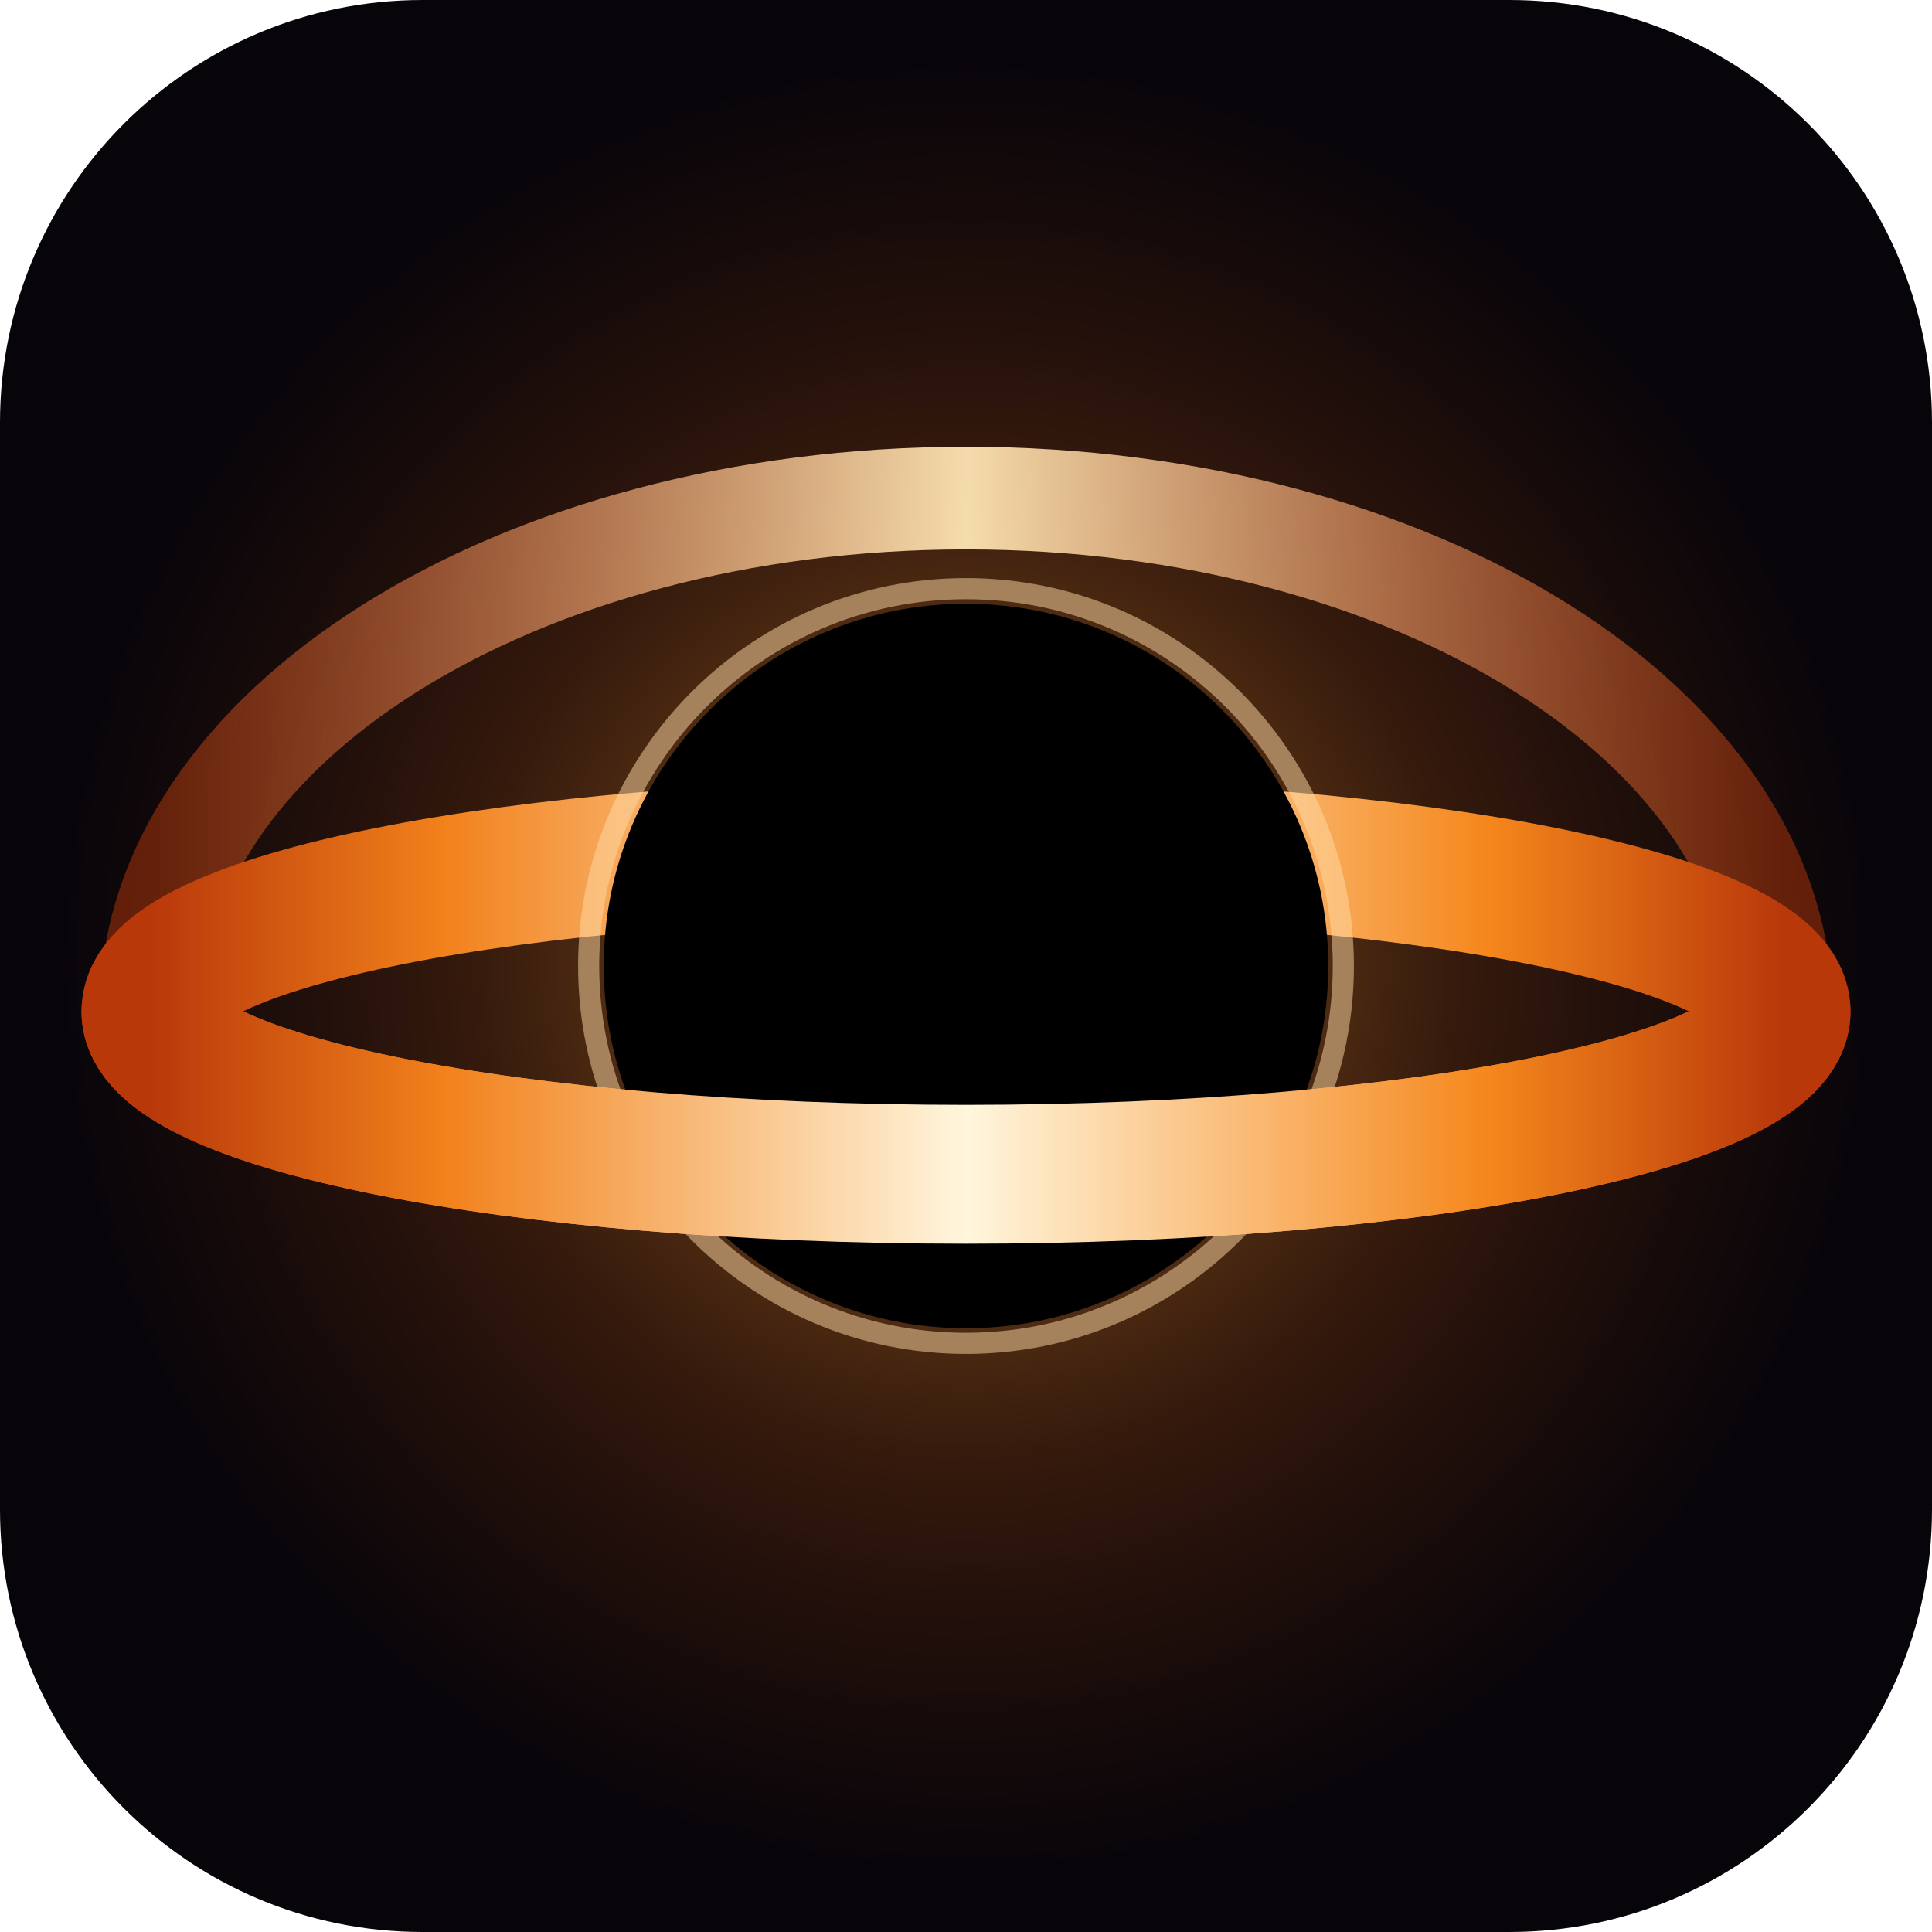
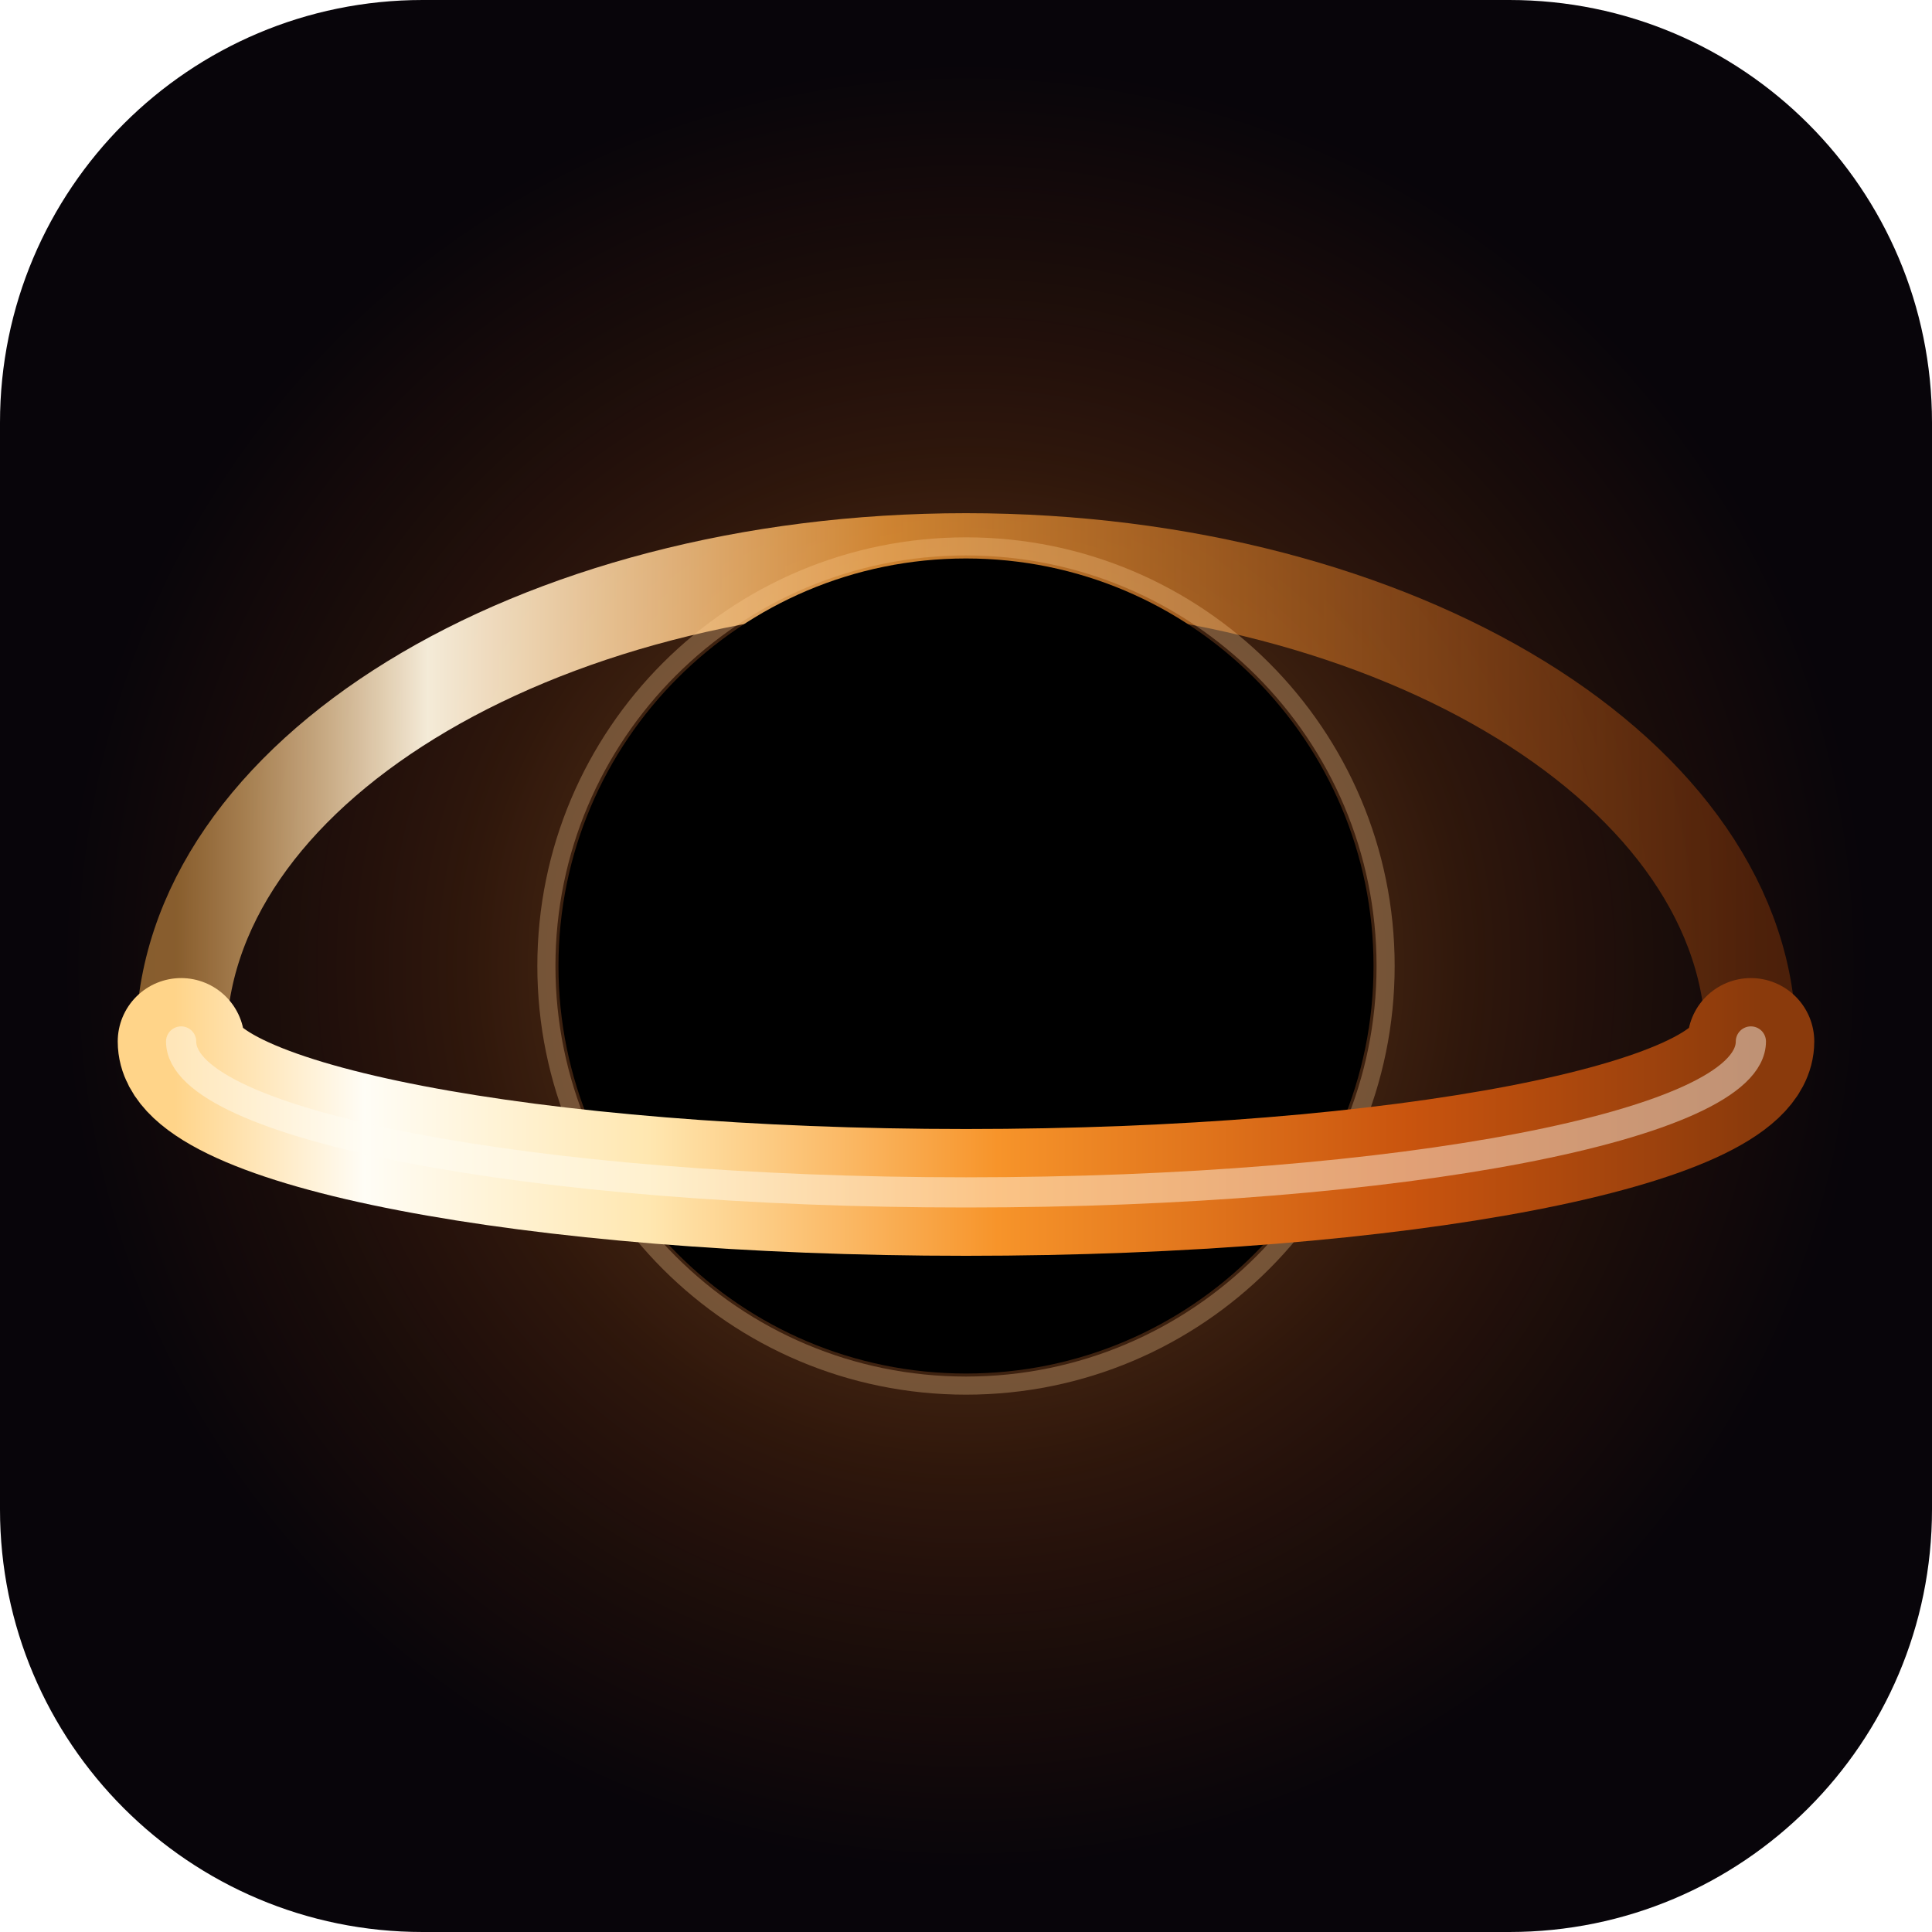
<svg xmlns="http://www.w3.org/2000/svg" viewBox="0 0 64 64" width="64" height="64">
  <defs>
    <radialGradient id="h" cx="50%" cy="50%" r="50%">
-       <stop offset="0%" stop-color="#ffb257" stop-opacity=".55" />
-       <stop offset="55%" stop-color="#ff7a17" stop-opacity=".18" />
+       <stop offset="0%" stop-color="#ffb257" stop-opacity=".48" />
+       <stop offset="55%" stop-color="#ff7a17" stop-opacity=".16" />
      <stop offset="100%" stop-color="#e04a05" stop-opacity="0" />
    </radialGradient>
    <linearGradient id="d" x1="0" y1="0" x2="1" y2="0">
-       <stop offset="0%" stop-color="#b8380a" />
-       <stop offset="18%" stop-color="#f2811b" />
-       <stop offset="50%" stop-color="#fff6dd" />
-       <stop offset="82%" stop-color="#f5871c" />
-       <stop offset="100%" stop-color="#b8380a" />
+       <stop offset="0%" stop-color="#ffd489" />
+       <stop offset="12%" stop-color="#fffdf6" />
+       <stop offset="30%" stop-color="#ffe7b0" />
+       <stop offset="52%" stop-color="#f7942a" />
+       <stop offset="78%" stop-color="#c9540e" />
+       <stop offset="100%" stop-color="#8a3a0c" />
    </linearGradient>
    <linearGradient id="a" x1="0" y1="0" x2="1" y2="0">
-       <stop offset="0%" stop-color="#b8380a" stop-opacity=".5" />
-       <stop offset="50%" stop-color="#ffe6b4" stop-opacity=".95" />
-       <stop offset="100%" stop-color="#b8380a" stop-opacity=".5" />
+       <stop offset="0%" stop-color="#e8a24a" stop-opacity=".55" />
+       <stop offset="16%" stop-color="#fff6e2" stop-opacity=".95" />
+       <stop offset="45%" stop-color="#f9a13c" stop-opacity=".78" />
+       <stop offset="100%" stop-color="#8e3a0b" stop-opacity=".48" />
    </linearGradient>
  </defs>
  <rect width="64" height="64" rx="14" fill="#08050a" />
  <circle cx="32" cy="32" r="30" fill="url(#h)" />
-   <path d="M5 33.5 A 27 17 0 0 1 59 33.5" fill="none" stroke="url(#a)" stroke-width="3.4" stroke-linecap="round" />
-   <ellipse cx="32" cy="33.5" rx="27" ry="5.4" fill="none" stroke="url(#d)" stroke-width="4.6" />
-   <circle cx="32" cy="32" r="12" fill="#000" />
-   <circle cx="32" cy="32" r="12.5" fill="none" stroke="#ffdca6" stroke-width=".7" opacity=".5" />
-   <path d="M5 33.5 A 27 5.4 0 0 0 59 33.5" fill="none" stroke="url(#d)" stroke-width="4.6" stroke-linecap="round" />
+   <path d="M6 34.5 A 26 16 0 0 1 58 34.5" fill="none" stroke="url(#a)" stroke-width="3" stroke-linecap="round" />
+   <circle cx="32" cy="32" r="13.5" fill="#000" />
+   <circle cx="32" cy="32" r="13.9" fill="none" stroke="#ffcf92" stroke-width=".6" opacity=".3" />
+   <path d="M6 34.5 A 26 5 0 0 0 58 34.5" fill="none" stroke="url(#d)" stroke-width="4.2" stroke-linecap="round" />
+   <path d="M6 34.5 A 26 5 0 0 0 58 34.5" fill="none" stroke="#fffdf4" stroke-width="1" stroke-linecap="round" opacity=".45" />
</svg>
